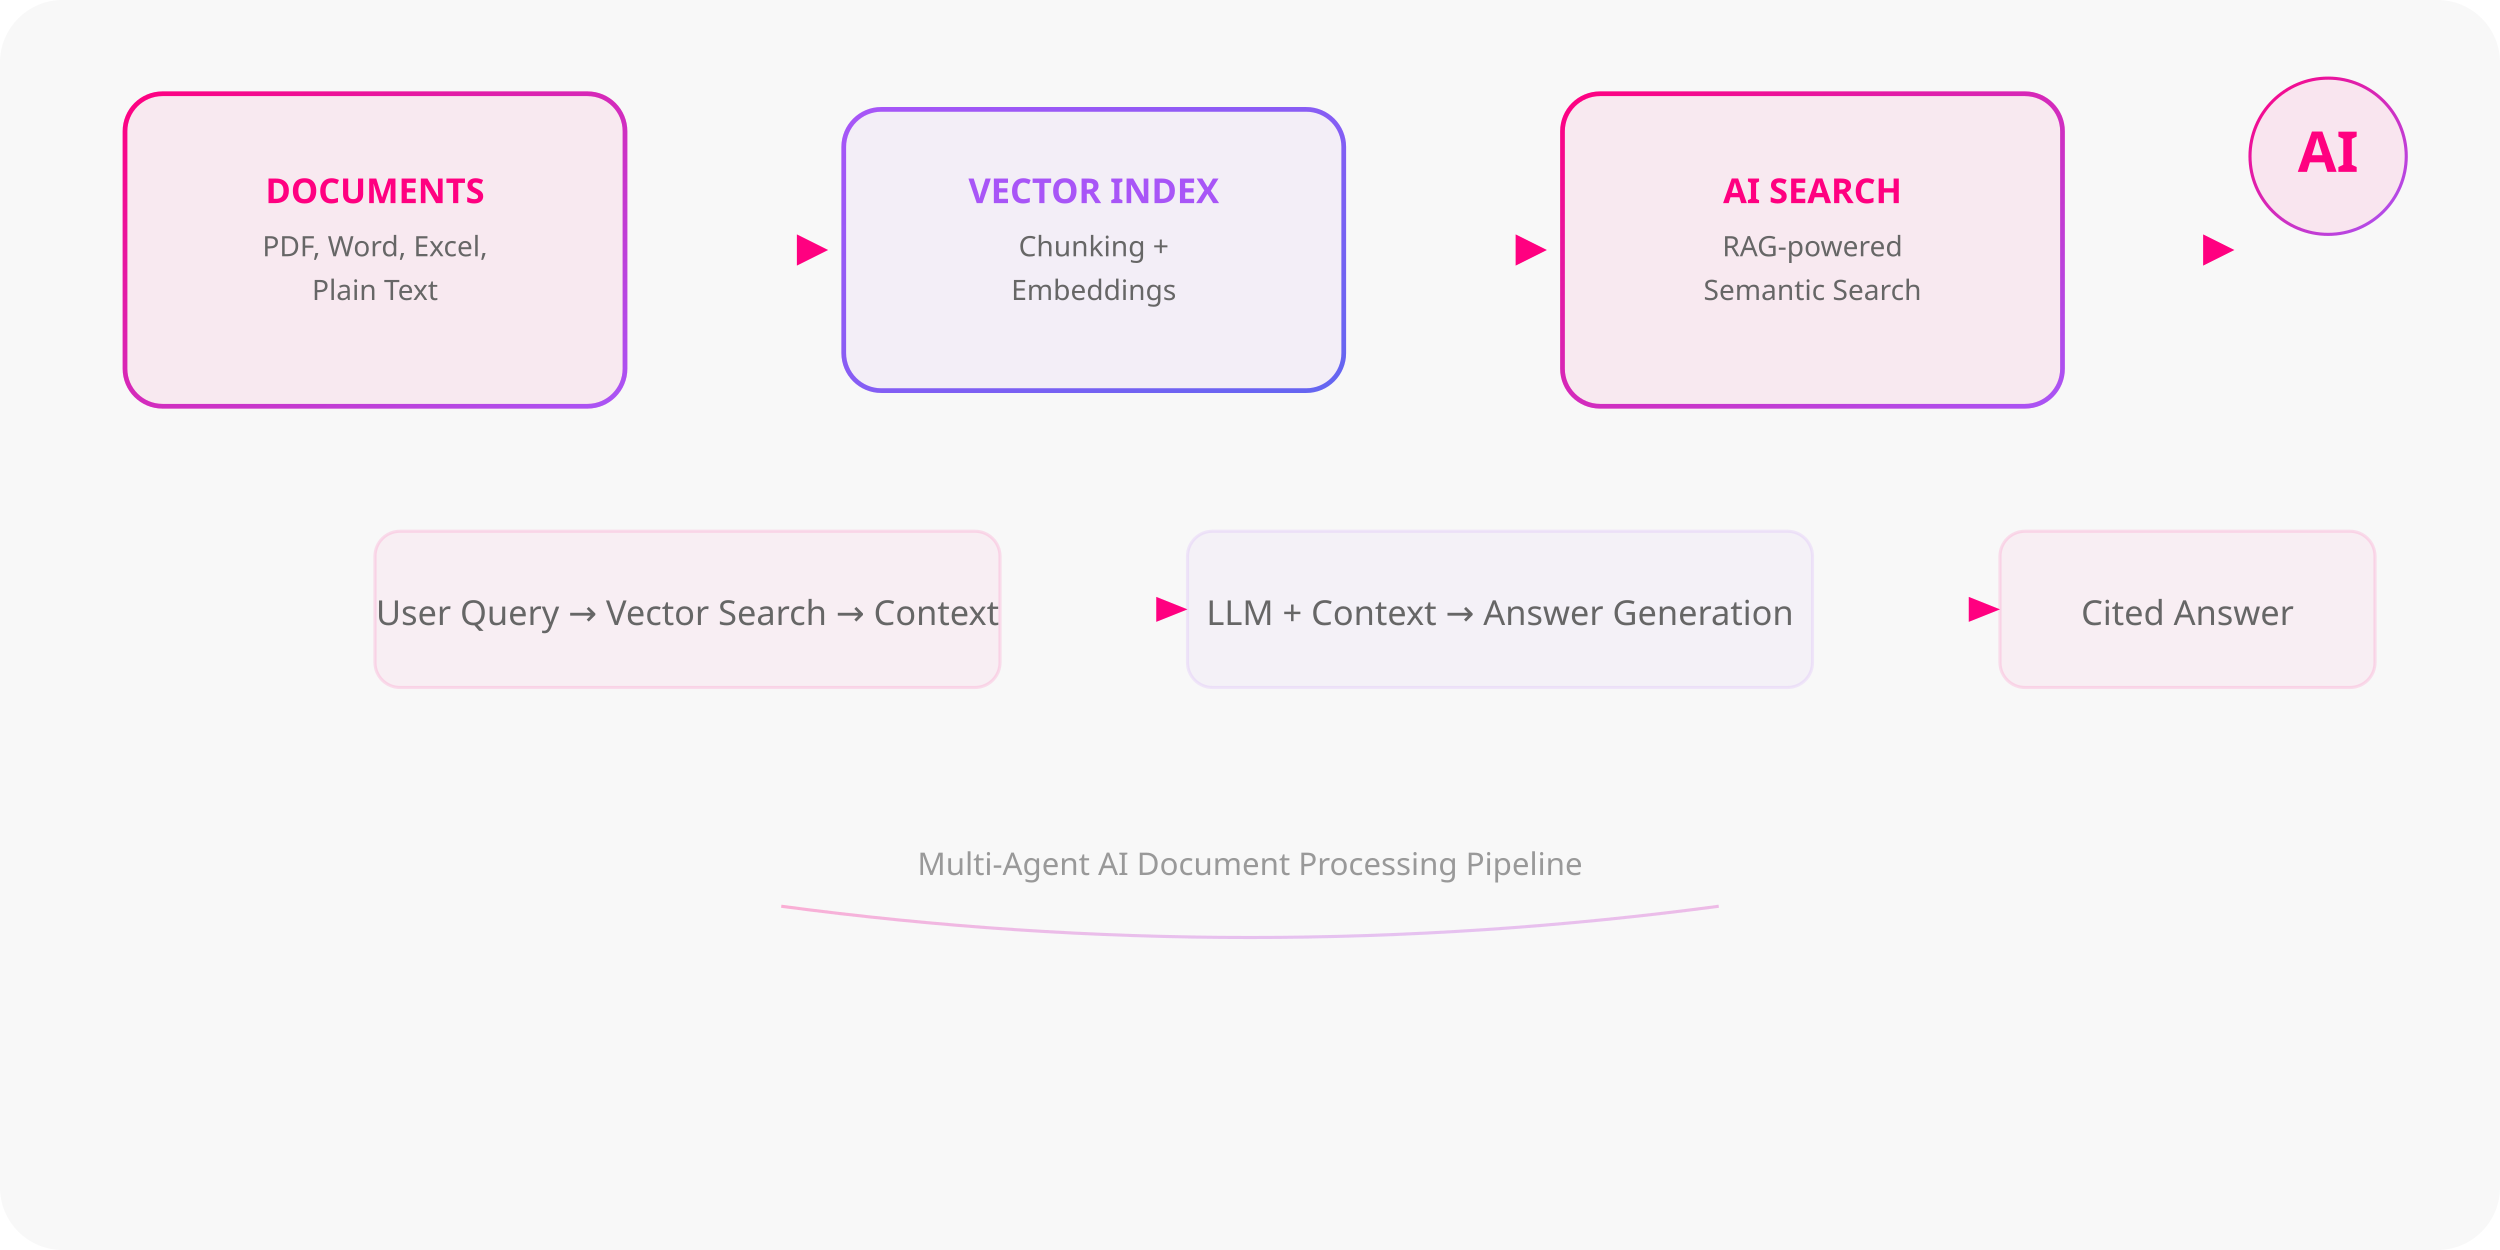
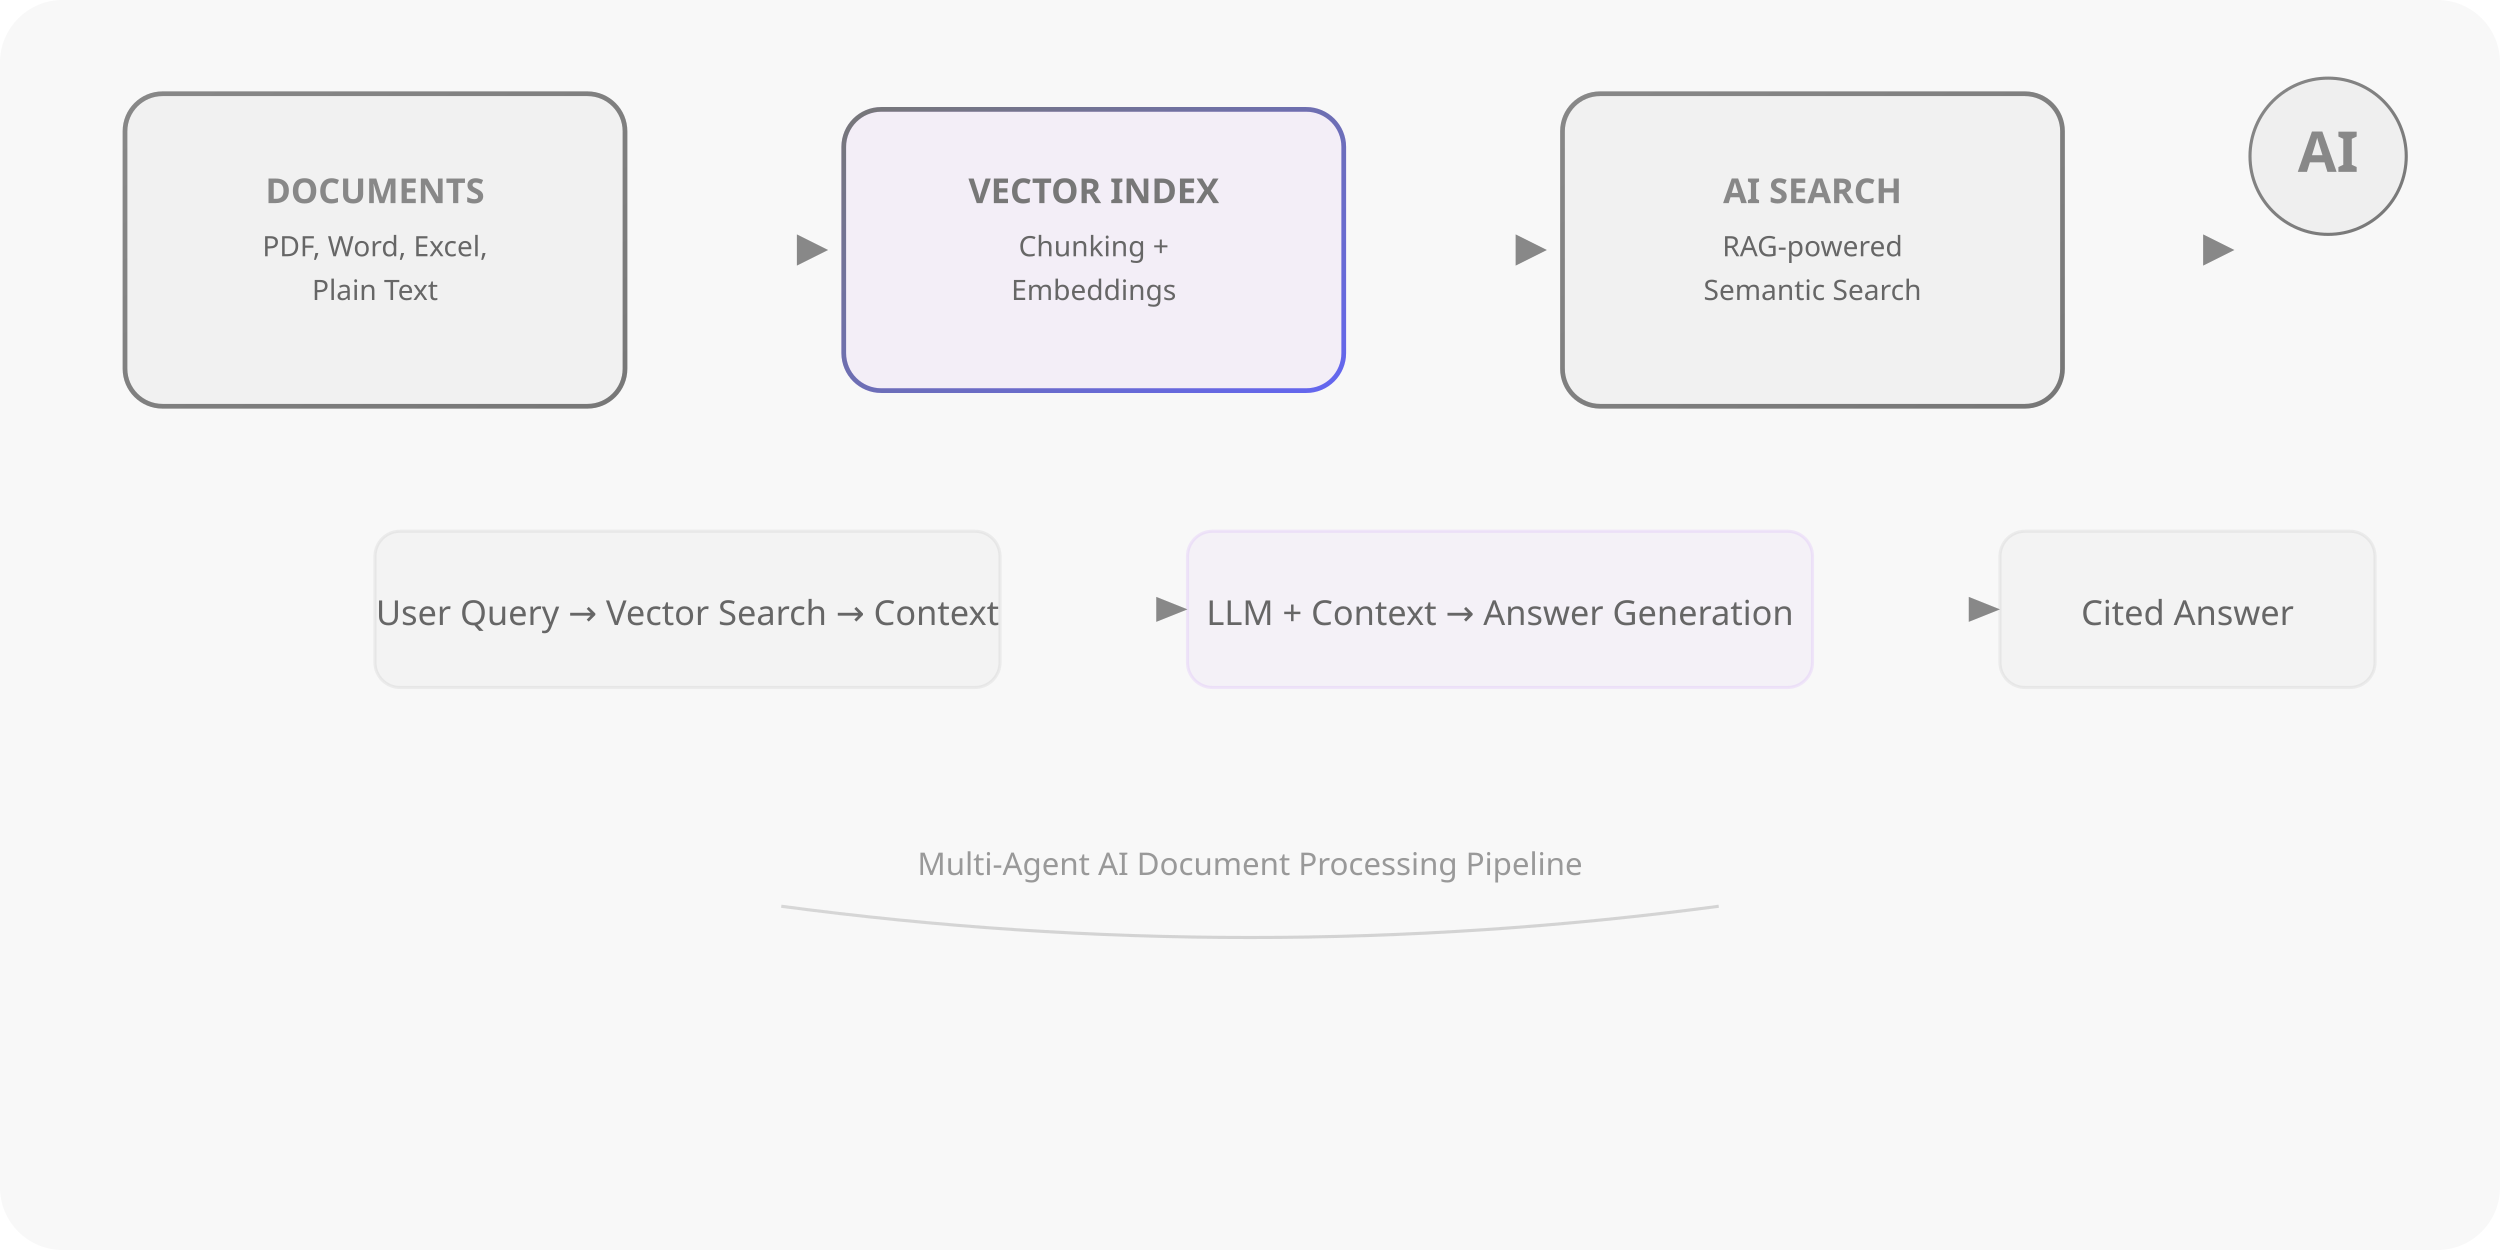
<svg xmlns="http://www.w3.org/2000/svg" width="800" height="400" viewBox="0 0 800 400" fill="none">
  <defs>
    <linearGradient id="pg" x1="0" y1="0" x2="1" y2="1">
-       <stop offset="0%" stop-color="#ff0080" />
-       <stop offset="100%" stop-color="#a855f7" />
+       <stop offset="0%" stop-color="#888888" />
+       <stop offset="100%" stop-color="#777777" />
    </linearGradient>
    <linearGradient id="pg2" x1="0" y1="0" x2="1" y2="1">
-       <stop offset="0%" stop-color="#a855f7" />
+       <stop offset="0%" stop-color="#777777" />
      <stop offset="100%" stop-color="#6366f1" />
    </linearGradient>
  </defs>
  <rect width="800" height="400" rx="20" fill="#f8f8f8" />
-   <rect x="40" y="30" width="160" height="100" rx="12" fill="rgba(255,0,128,.06)" stroke="rgba(255,0,128,.2)" stroke-width="1.5" />
+   <rect x="40" y="30" width="160" height="100" rx="12" fill="rgba(136,136,136,.06)" stroke="rgba(136,136,136,.2)" stroke-width="1.5" />
  <rect x="40" y="30" width="160" height="100" rx="12" fill="none" stroke="url(#pg)" stroke-width="1.5" />
-   <text x="120" y="65" text-anchor="middle" fill="#ff0080" font-family="system-ui,sans-serif" font-size="11" font-weight="700">DOCUMENTS</text>
+   <text x="120" y="65" text-anchor="middle" fill="#888888" font-family="system-ui,sans-serif" font-size="11" font-weight="700">DOCUMENTS</text>
  <text x="120" y="82" text-anchor="middle" fill="#666" font-family="system-ui,sans-serif" font-size="9">PDF, Word, Excel,</text>
  <text x="120" y="96" text-anchor="middle" fill="#666" font-family="system-ui,sans-serif" font-size="9">Plain Text</text>
  <path d="M200 80 L260 80" stroke="url(#pg)" stroke-width="2" stroke-dasharray="6 4" />
-   <polygon points="255,75 265,80 255,85" fill="#ff0080" />
+   <polygon points="255,75 265,80 255,85" fill="#888888" />
  <rect x="270" y="35" width="160" height="90" rx="12" fill="rgba(168,85,247,.06)" stroke="rgba(168,85,247,.2)" stroke-width="1.5" />
  <rect x="270" y="35" width="160" height="90" rx="12" fill="none" stroke="url(#pg2)" stroke-width="1.5" />
-   <text x="350" y="65" text-anchor="middle" fill="#a855f7" font-family="system-ui,sans-serif" font-size="11" font-weight="700">VECTOR INDEX</text>
+   <text x="350" y="65" text-anchor="middle" fill="#777777" font-family="system-ui,sans-serif" font-size="11" font-weight="700">VECTOR INDEX</text>
  <text x="350" y="82" text-anchor="middle" fill="#666" font-family="system-ui,sans-serif" font-size="9">Chunking +</text>
  <text x="350" y="96" text-anchor="middle" fill="#666" font-family="system-ui,sans-serif" font-size="9">Embeddings</text>
  <path d="M430 80 L490 80" stroke="url(#pg)" stroke-width="2" stroke-dasharray="6 4" />
-   <polygon points="485,75 495,80 485,85" fill="#ff0080" />
-   <rect x="500" y="30" width="160" height="100" rx="12" fill="rgba(255,0,128,.06)" stroke="rgba(255,0,128,.2)" stroke-width="1.5" />
+   <polygon points="485,75 495,80 485,85" fill="#888888" />
+   <rect x="500" y="30" width="160" height="100" rx="12" fill="rgba(136,136,136,.06)" stroke="rgba(136,136,136,.2)" stroke-width="1.5" />
  <rect x="500" y="30" width="160" height="100" rx="12" fill="none" stroke="url(#pg)" stroke-width="1.5" />
-   <text x="580" y="65" text-anchor="middle" fill="#ff0080" font-family="system-ui,sans-serif" font-size="11" font-weight="700">AI SEARCH</text>
+   <text x="580" y="65" text-anchor="middle" fill="#888888" font-family="system-ui,sans-serif" font-size="11" font-weight="700">AI SEARCH</text>
  <text x="580" y="82" text-anchor="middle" fill="#666" font-family="system-ui,sans-serif" font-size="9">RAG-powered</text>
  <text x="580" y="96" text-anchor="middle" fill="#666" font-family="system-ui,sans-serif" font-size="9">Semantic Search</text>
  <path d="M660 80 L710 80" stroke="url(#pg)" stroke-width="2" stroke-dasharray="6 4" />
-   <polygon points="705,75 715,80 705,85" fill="#ff0080" />
-   <rect x="720" y="25" width="50" height="50" rx="25" fill="rgba(255,0,128,.08)" stroke="url(#pg)" stroke-width="1" />
-   <text x="745" y="55" text-anchor="middle" fill="#ff0080" font-family="system-ui,sans-serif" font-size="18" font-weight="bold">AI</text>
-   <rect x="120" y="170" width="200" height="50" rx="8" fill="rgba(255,0,128,.04)" stroke="rgba(255,0,128,.12)" stroke-width="1" />
+   <polygon points="705,75 715,80 705,85" fill="#888888" />
+   <rect x="720" y="25" width="50" height="50" rx="25" fill="rgba(136,136,136,.08)" stroke="url(#pg)" stroke-width="1" />
+   <text x="745" y="55" text-anchor="middle" fill="#888888" font-family="system-ui,sans-serif" font-size="18" font-weight="bold">AI</text>
+   <rect x="120" y="170" width="200" height="50" rx="8" fill="rgba(136,136,136,.04)" stroke="rgba(136,136,136,.12)" stroke-width="1" />
  <text x="220" y="200" text-anchor="middle" fill="#666" font-family="system-ui,sans-serif" font-size="11">User Query → Vector Search → Context</text>
  <rect x="380" y="170" width="200" height="50" rx="8" fill="rgba(168,85,247,.04)" stroke="rgba(168,85,247,.12)" stroke-width="1" />
  <text x="480" y="200" text-anchor="middle" fill="#666" font-family="system-ui,sans-serif" font-size="11">LLM + Context → Answer Generation</text>
-   <rect x="640" y="170" width="120" height="50" rx="8" fill="rgba(255,0,128,.04)" stroke="rgba(255,0,128,.12)" stroke-width="1" />
+   <rect x="640" y="170" width="120" height="50" rx="8" fill="rgba(136,136,136,.04)" stroke="rgba(136,136,136,.12)" stroke-width="1" />
  <text x="700" y="200" text-anchor="middle" fill="#666" font-family="system-ui,sans-serif" font-size="11">Cited Answer</text>
  <path d="M320 195 L375 195" stroke="url(#pg)" stroke-width="1.5" />
-   <polygon points="370,191 380,195 370,199" fill="#ff0080" />
+   <polygon points="370,191 380,195 370,199" fill="#888888" />
  <path d="M580 195 L635 195" stroke="url(#pg)" stroke-width="1.5" />
-   <polygon points="630,191 640,195 630,199" fill="#ff0080" />
+   <polygon points="630,191 640,195 630,199" fill="#888888" />
  <text x="400" y="280" text-anchor="middle" fill="#999" font-family="system-ui,sans-serif" font-size="10">Multi-Agent AI Document Processing Pipeline</text>
  <path d="M250 290 Q400 310 550 290" stroke="url(#pg)" stroke-width="1" opacity=".3" fill="none" />
</svg>
